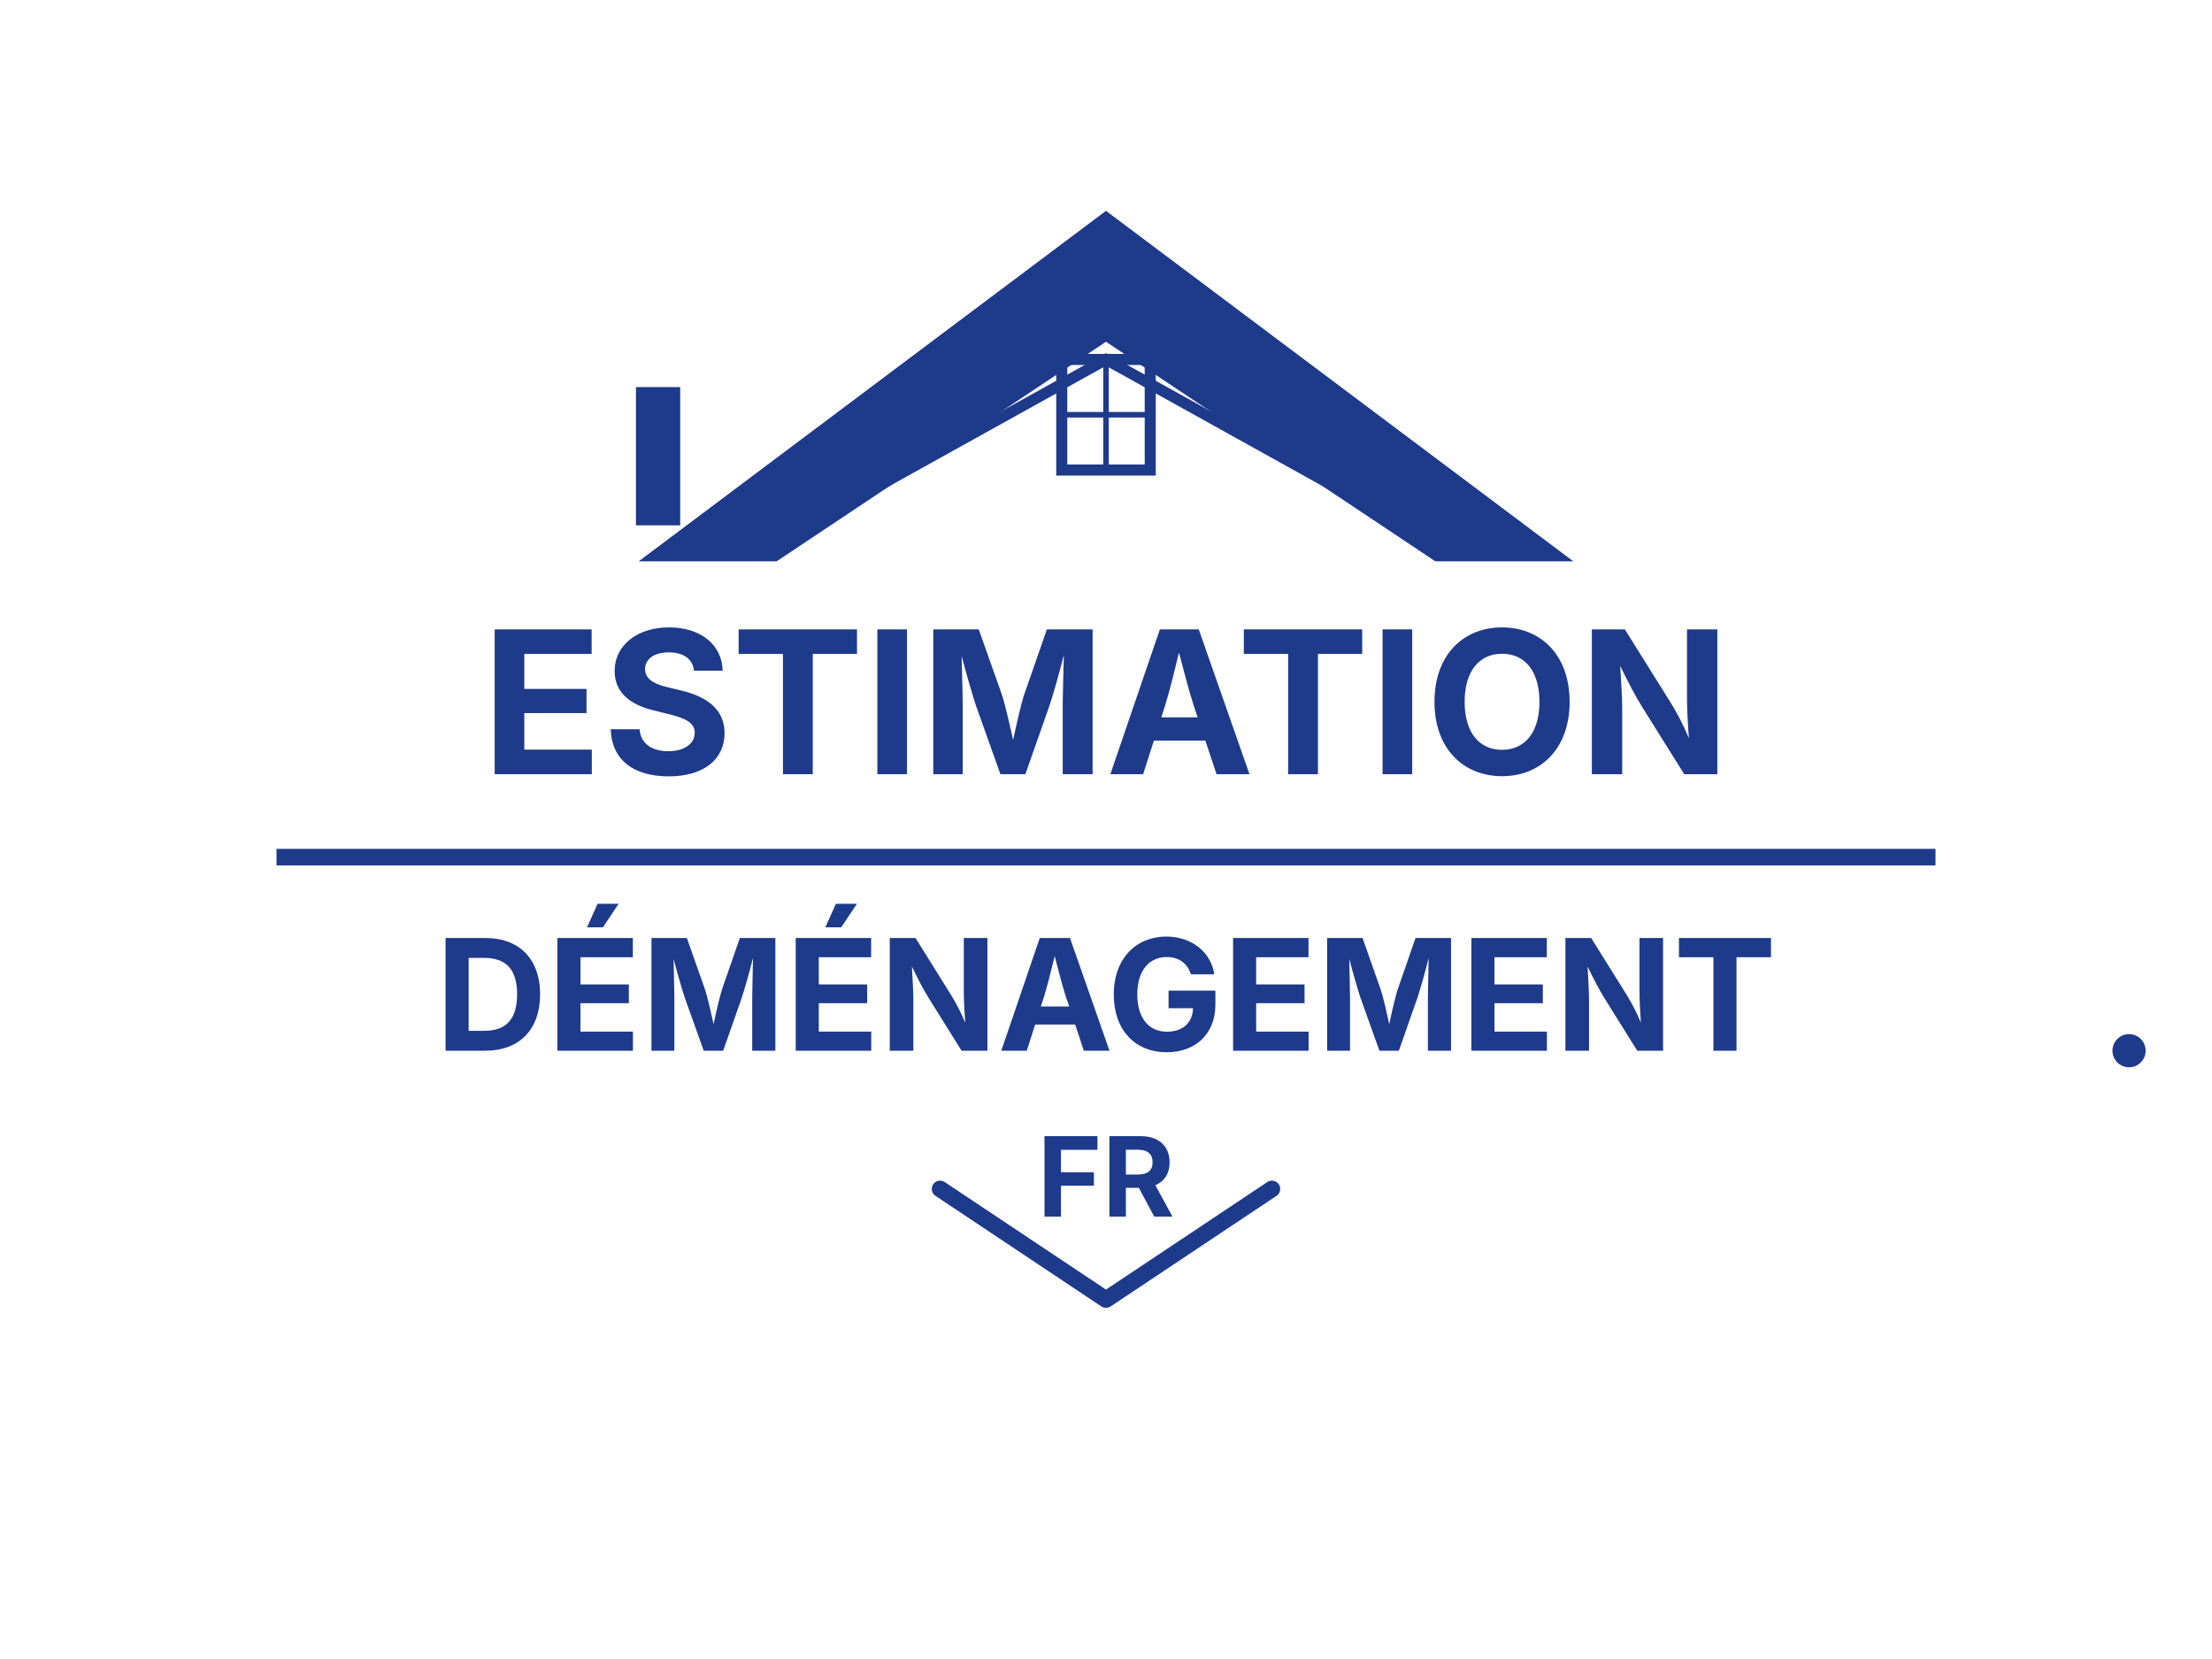
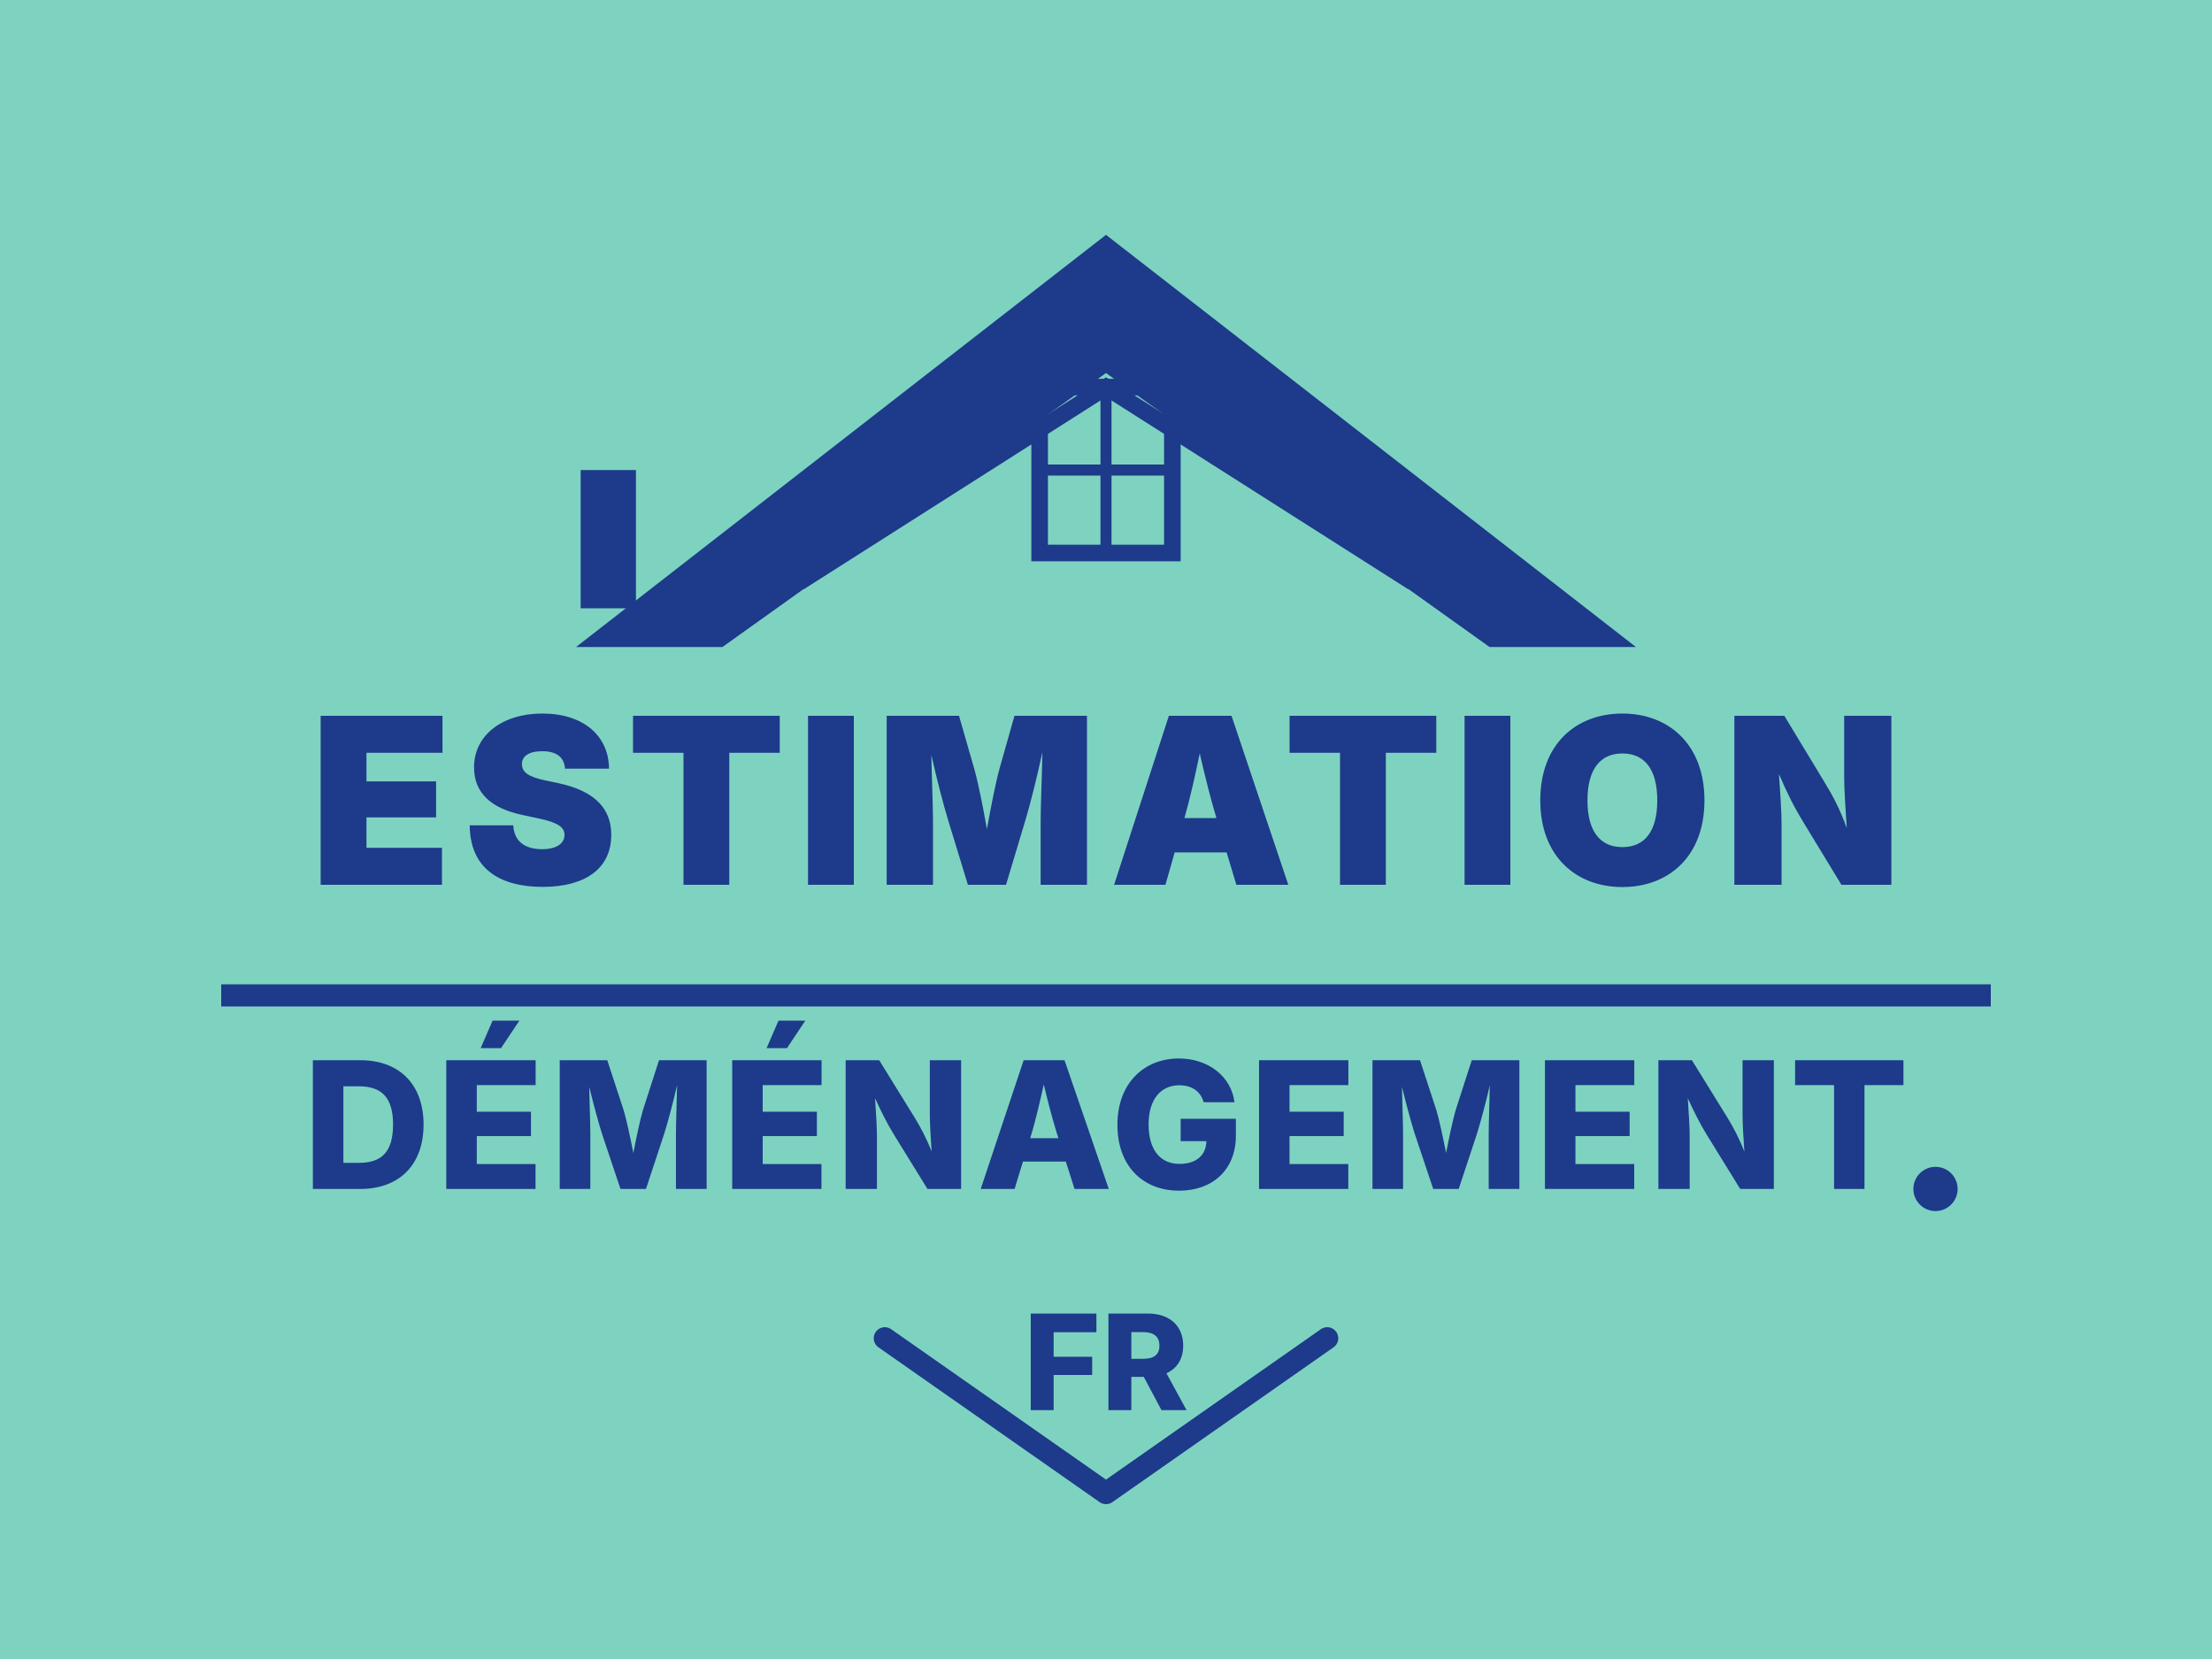
<svg xmlns="http://www.w3.org/2000/svg" viewBox="0 0 400 300" width="400" height="300">
-   <g transform="translate(200, 80)">
-     <path d="M-80 20 L0 -40 L80 20 L60 20 L0 -20 L-60 20 Z" fill="#1E3A8A" stroke="#1E3A8A" stroke-width="3" />
-     <path d="M-60 10 L0 -30 L60 10 L45 10 L0 -15 L-45 10 Z" fill="none" stroke="#1E3A8A" stroke-width="2" />
-     <rect x="-85" y="-10" width="8" height="25" fill="#1E3A8A" />
-     <rect x="-8" y="-15" width="16" height="20" fill="none" stroke="#1E3A8A" stroke-width="2" />
-     <line x1="0" y1="-15" x2="0" y2="5" stroke="#1E3A8A" stroke-width="1" />
-     <line x1="-8" y1="-5" x2="8" y2="-5" stroke="#1E3A8A" stroke-width="1" />
+   <rect width="400" height="300" fill="#7DD3C0" />
+   <g transform="translate(200, 90)">
+     <path d="M-90 25 L0 -45 L90 25 L70 25 L0 -25 L-70 25 Z" fill="#1E3A8A" stroke="#1E3A8A" stroke-width="4" />
+     <path d="M-70 15 L0 -35 L70 15 L55 15 L0 -20 L-55 15 Z" fill="none" stroke="#1E3A8A" stroke-width="3" />
+     <rect x="-95" y="-5" width="10" height="25" fill="#1E3A8A" />
+     <rect x="-12" y="-20" width="24" height="30" fill="none" stroke="#1E3A8A" stroke-width="3" />
+     <line x1="0" y1="-20" x2="0" y2="10" stroke="#1E3A8A" stroke-width="2" />
+     <line x1="-12" y1="-5" x2="12" y2="-5" stroke="#1E3A8A" stroke-width="2" />
  </g>
-   <text x="200" y="140" font-family="Inter, Arial, sans-serif" font-size="36" font-weight="bold" text-anchor="middle" fill="#1E3A8A">ESTIMATION</text>
-   <line x1="50" y1="155" x2="350" y2="155" stroke="#1E3A8A" stroke-width="3" />
-   <text x="200" y="190" font-family="Inter, Arial, sans-serif" font-size="28" font-weight="bold" text-anchor="middle" fill="#1E3A8A">DÉMÉNAGEMENT</text>
-   <circle cx="385" cy="190" r="3" fill="#1E3A8A" />
-   <g transform="translate(200, 220)">
-     <path d="M-30 -5 L0 15 L30 -5" fill="none" stroke="#1E3A8A" stroke-width="3" stroke-linecap="round" stroke-linejoin="round" />
-     <text x="0" y="0" font-family="Inter, Arial, sans-serif" font-size="20" font-weight="bold" text-anchor="middle" fill="#1E3A8A">FR</text>
+   <text x="200" y="160" font-family="Inter, Arial, sans-serif" font-size="42" font-weight="900" text-anchor="middle" fill="#1E3A8A" letter-spacing="2px">ESTIMATION</text>
+   <line x1="40" y1="180" x2="360" y2="180" stroke="#1E3A8A" stroke-width="4" />
+   <text x="200" y="215" font-family="Inter, Arial, sans-serif" font-size="32" font-weight="800" text-anchor="middle" fill="#1E3A8A" letter-spacing="1px">DÉMÉNAGEMENT</text>
+   <circle cx="350" cy="215" r="4" fill="#1E3A8A" />
+   <g transform="translate(200, 250)">
+     <path d="M-40 -8 L0 20 L40 -8" fill="none" stroke="#1E3A8A" stroke-width="4" stroke-linecap="round" stroke-linejoin="round" />
+     <text x="0" y="5" font-family="Inter, Arial, sans-serif" font-size="24" font-weight="800" text-anchor="middle" fill="#1E3A8A">FR</text>
  </g>
</svg>
